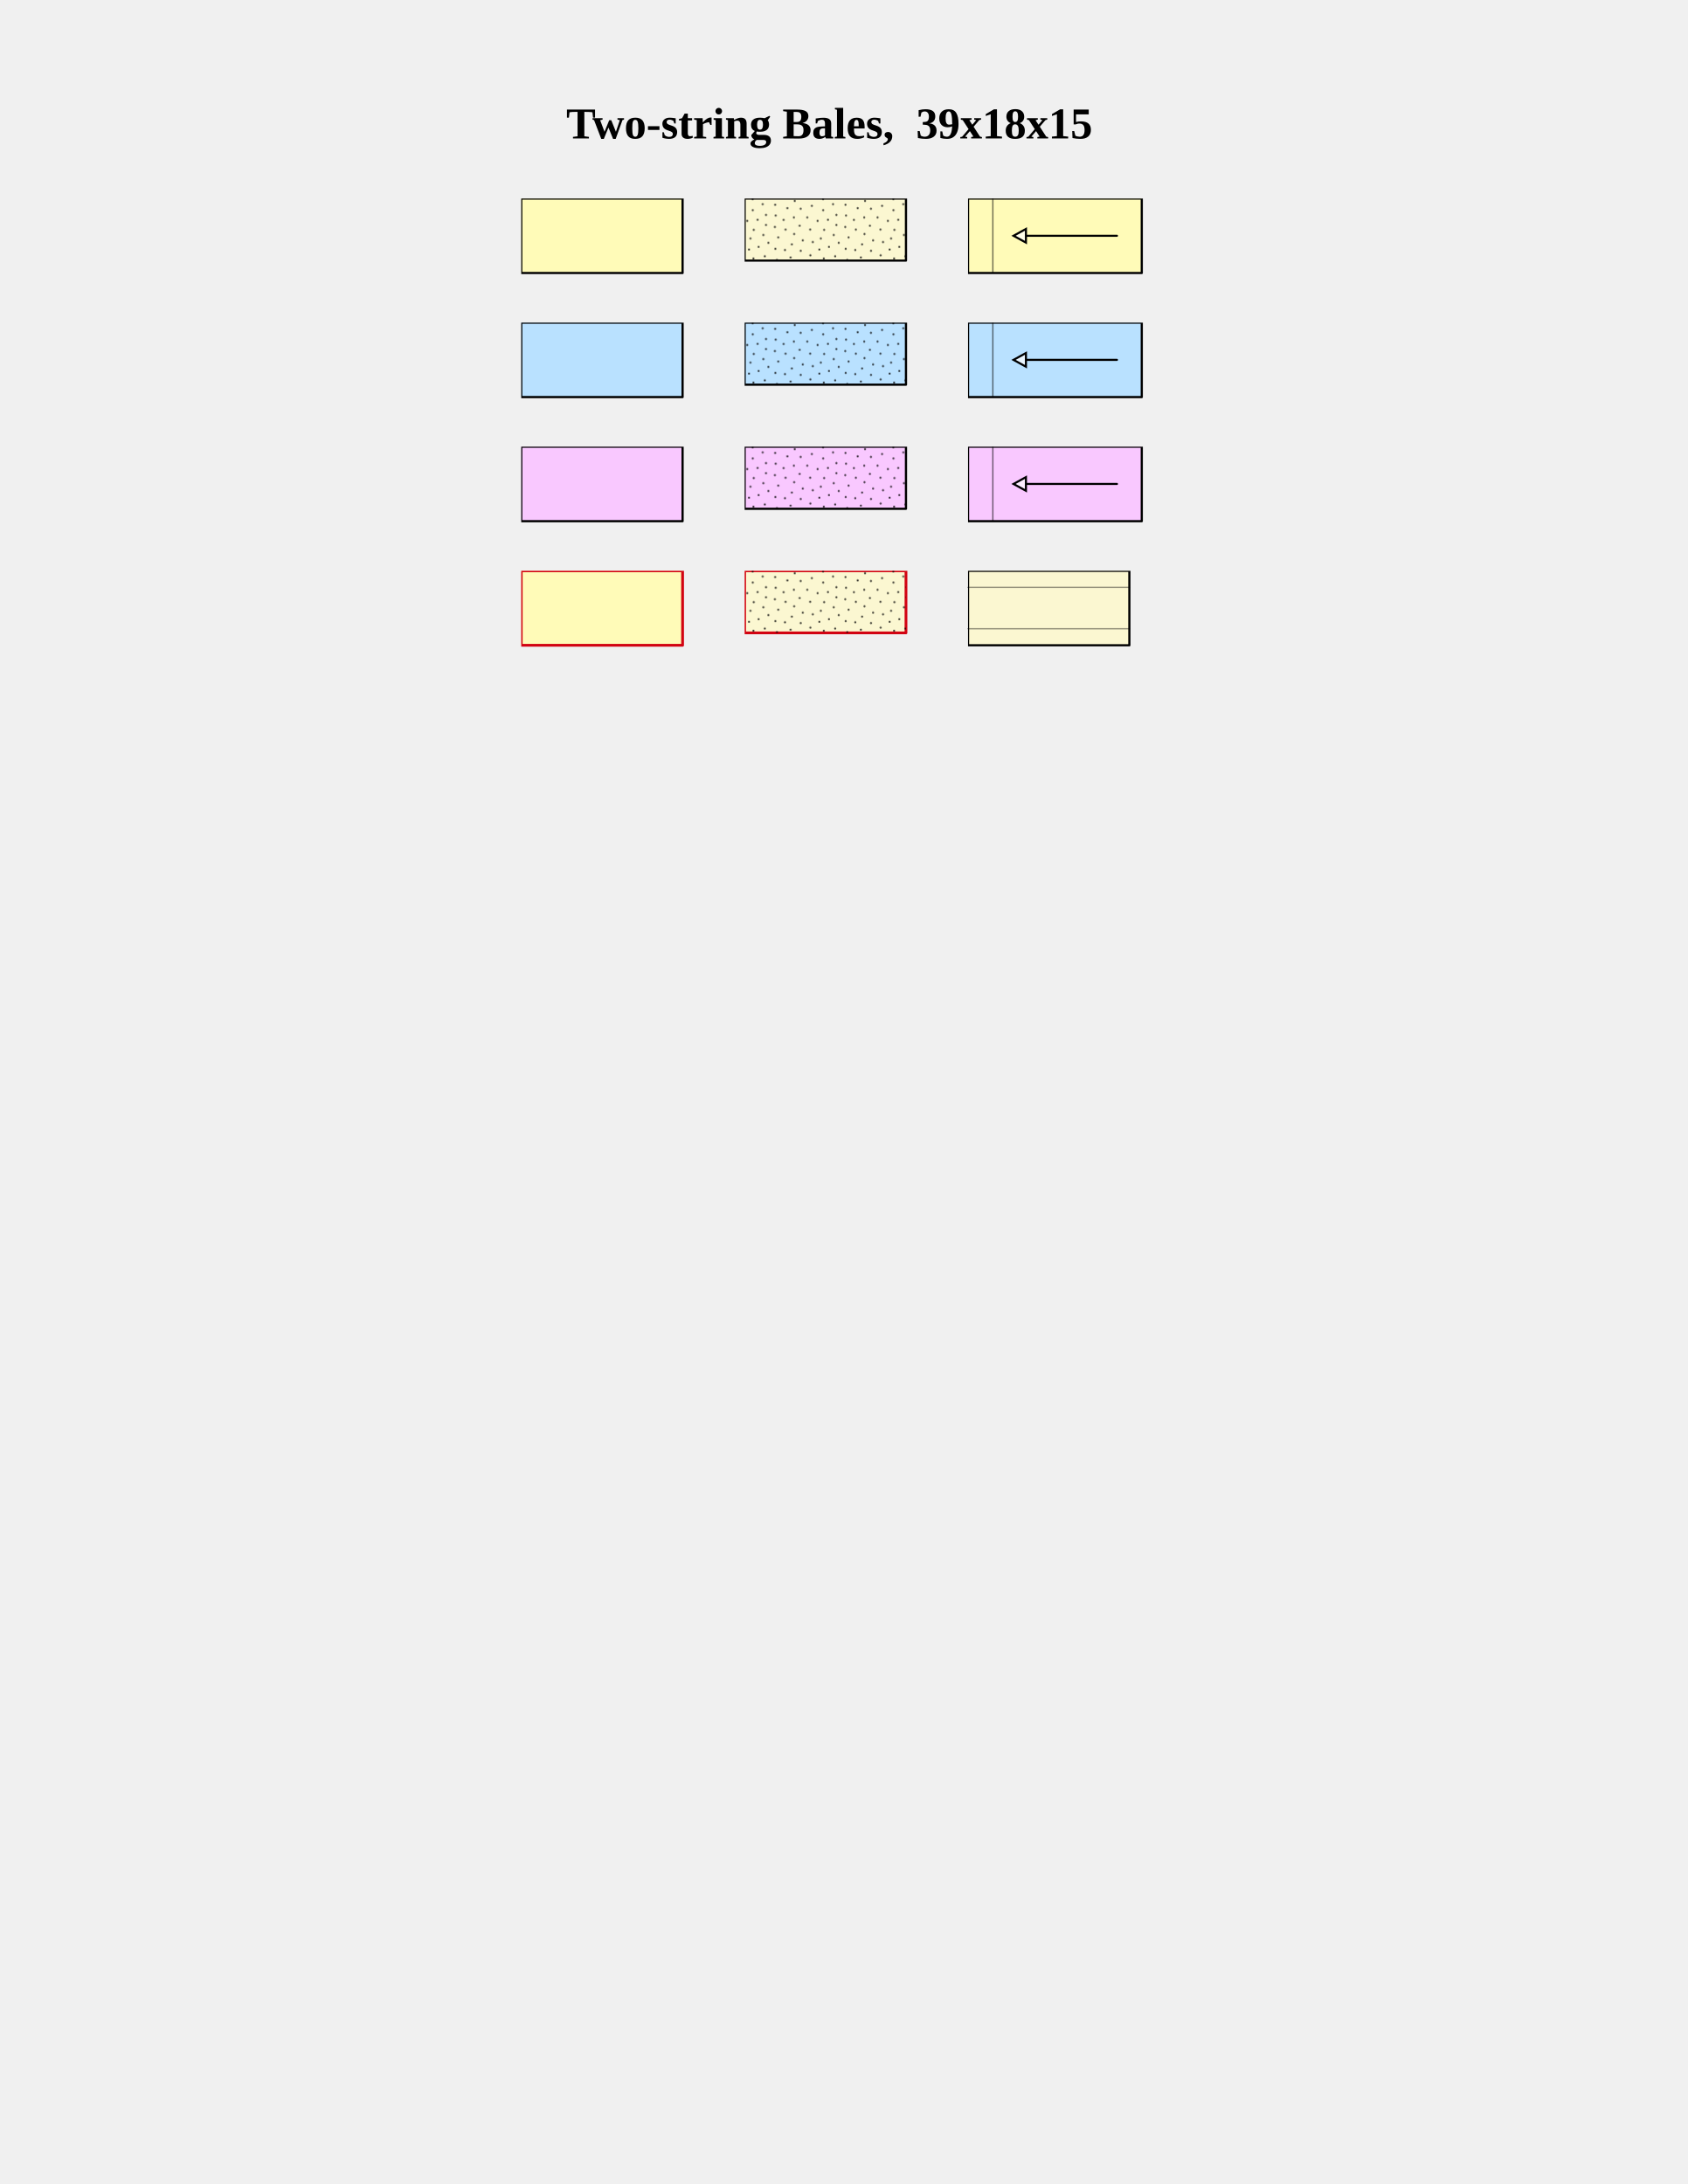
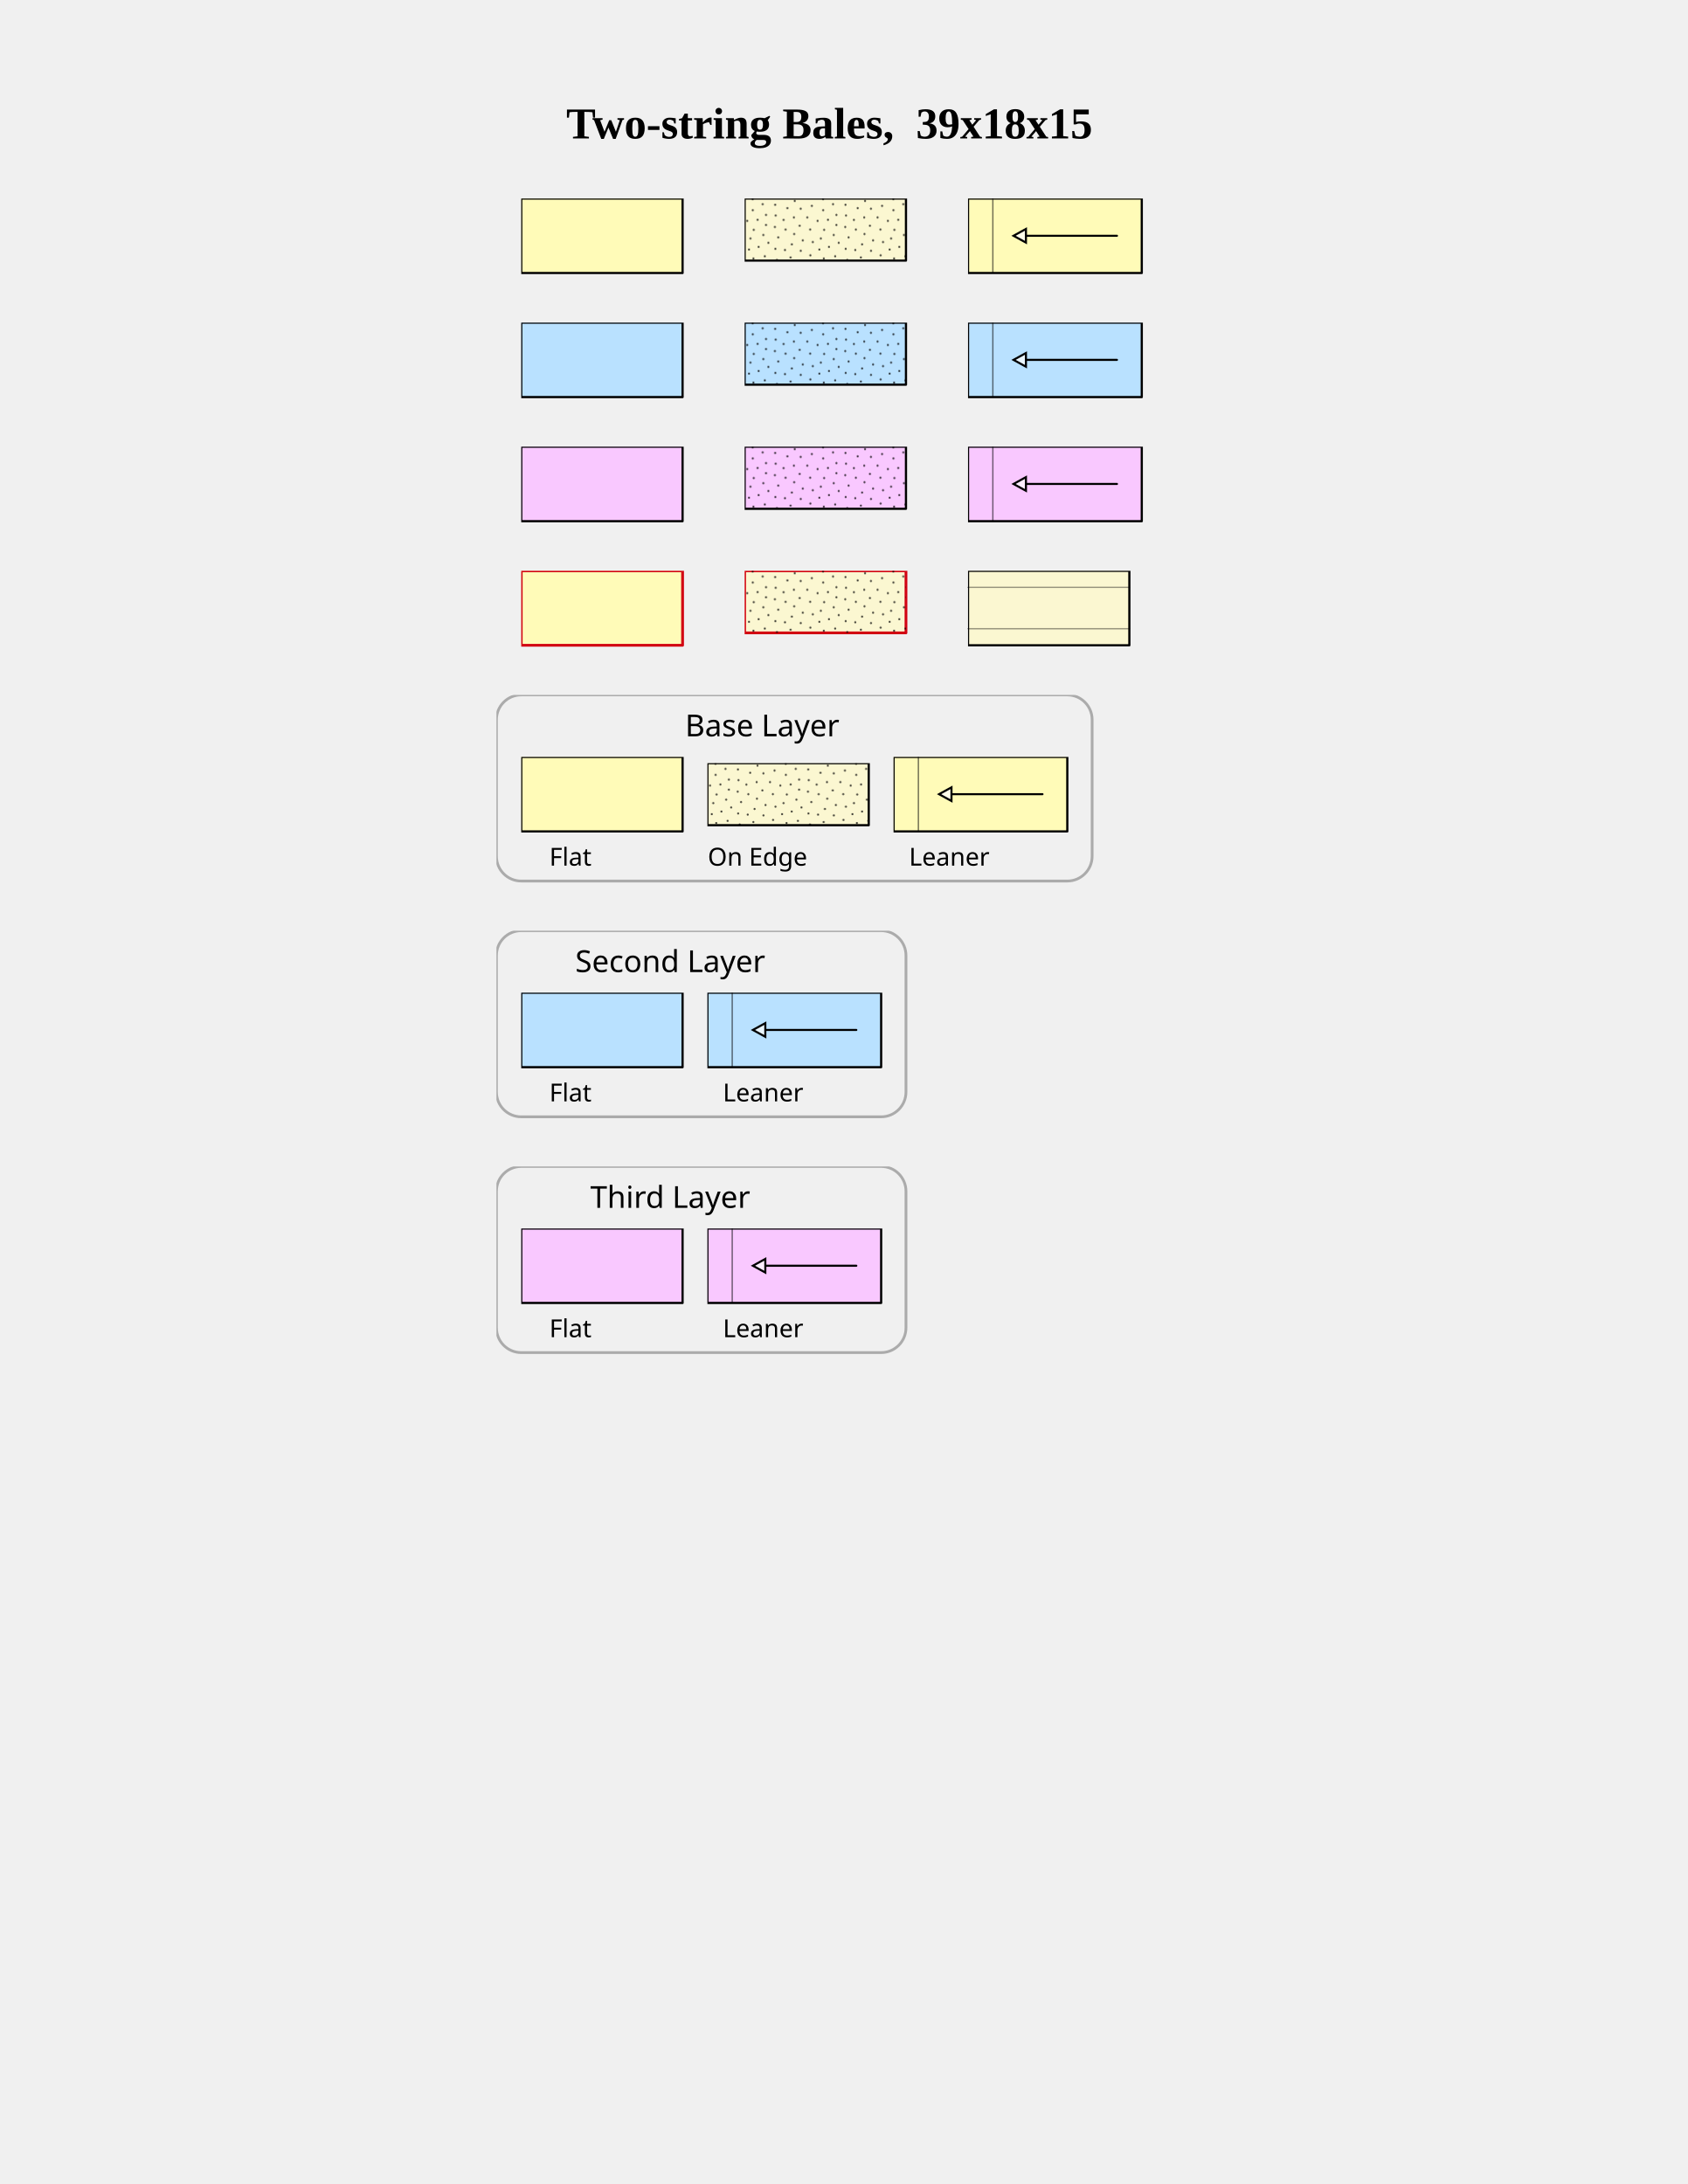
<svg xmlns="http://www.w3.org/2000/svg" xmlns:ns2="http://dairiki.org/barnhunt/inkscape-extensions" xmlns:xlink="http://www.w3.org/1999/xlink" width="8.5in" height="11in" viewBox="0 0 816 1056" version="1.1" id="svg219">
  <defs>
    <pattern xlink:href="#Polkadots-med" id="bh-edge-bale-stipple" patternTransform="scale(3.4)" />
    <pattern id="Polkadots-med" patternTransform="translate(0,0) scale(10,10)" height="10" width="10" patternUnits="userSpaceOnUse">
      <circle r="0.15" cy="0.810" cx="2.567" style="fill:black;stroke:none" />
      <circle r="0.15" cy="2.33" cx="3.048" style="fill:black;stroke:none" />
      <circle r="0.15" cy="2.415" cx="4.418" style="fill:black;stroke:none" />
      <circle r="0.15" cy="3.029" cx="1.844" style="fill:black;stroke:none" />
      <circle r="0.15" cy="1.363" cx="6.08" style="fill:black;stroke:none" />
      <circle r="0.15" cy="4.413" cx="5.819" style="fill:black;stroke:none" />
      <circle r="0.15" cy="4.048" cx="4.305" style="fill:black;stroke:none" />
      <circle r="0.15" cy="3.045" cx="5.541" style="fill:black;stroke:none" />
      <circle r="0.15" cy="5.527" cx="4.785" style="fill:black;stroke:none" />
      <circle r="0.15" cy="5.184" cx="2.667" style="fill:black;stroke:none" />
      <circle r="0.15" cy="1.448" cx="7.965" style="fill:black;stroke:none" />
      <circle r="0.15" cy="5.049" cx="7.047" style="fill:black;stroke:none" />
      <circle r="0.15" cy="0.895" cx="4.340" style="fill:black;stroke:none" />
      <circle r="0.15" cy="0.340" cx="7.125" style="fill:black;stroke:none" />
      <circle r="0.15" cy="1.049" cx="9.553" style="fill:black;stroke:none" />
      <circle r="0.15" cy="2.689" cx="7.006" style="fill:black;stroke:none" />
      <circle r="0.15" cy="2.689" cx="8.909" style="fill:black;stroke:none" />
      <circle r="0.15" cy="4.407" cx="9.315" style="fill:black;stroke:none" />
      <circle r="0.15" cy="3.870" cx="7.820" style="fill:black;stroke:none" />
      <circle r="0.15" cy="5.948" cx="8.270" style="fill:black;stroke:none" />
      <circle r="0.15" cy="7.428" cx="7.973" style="fill:black;stroke:none" />
      <circle r="0.15" cy="8.072" cx="9.342" style="fill:black;stroke:none" />
      <circle r="0.15" cy="9.315" cx="8.206" style="fill:black;stroke:none" />
      <circle r="0.15" cy="9.475" cx="9.682" style="fill:black;stroke:none" />
      <circle r="0.15" cy="6.186" cx="9.688" style="fill:black;stroke:none" />
      <circle r="0.15" cy="6.296" cx="3.379" style="fill:black;stroke:none" />
      <circle r="0.15" cy="8.204" cx="2.871" style="fill:black;stroke:none" />
      <circle r="0.15" cy="8.719" cx="4.59" style="fill:black;stroke:none" />
      <circle r="0.15" cy="9.671" cx="3.181" style="fill:black;stroke:none" />
      <circle r="0.15" cy="7.315" cx="5.734" style="fill:black;stroke:none" />
      <circle r="0.15" cy="6.513" cx="6.707" style="fill:black;stroke:none" />
      <circle r="0.15" cy="9.670" cx="5.730" style="fill:black;stroke:none" />
      <circle r="0.15" cy="8.373" cx="6.535" style="fill:black;stroke:none" />
      <circle r="0.15" cy="7.154" cx="4.37" style="fill:black;stroke:none" />
      <circle r="0.15" cy="7.25" cx="0.622" style="fill:black;stroke:none" />
      <circle r="0.15" cy="5.679" cx="0.831" style="fill:black;stroke:none" />
      <circle r="0.15" cy="8.519" cx="1.257" style="fill:black;stroke:none" />
      <circle r="0.15" cy="6.877" cx="1.989" style="fill:black;stroke:none" />
      <circle r="0.15" cy="3.181" cx="0.374" style="fill:black;stroke:none" />
      <circle r="0.15" cy="1.664" cx="1.166" style="fill:black;stroke:none" />
      <circle r="0.15" cy="0.093" cx="1.151" style="fill:black;stroke:none" />
      <circle r="0.15" cy="10.093" cx="1.151" style="fill:black;stroke:none" />
      <circle r="0.15" cy="4.451" cx="1.302" style="fill:black;stroke:none" />
      <circle r="0.15" cy="3.763" cx="3.047" style="fill:black;stroke:none" />
    </pattern>
    <symbol id="bale-1-39x18x15" ns2:count-as="bale-39x18x15">
      <rect height="36" width="78" style="opacity:1;fill:#fffbb8;fill-opacity:1;stroke:#000000;stroke-width:1.067;stroke-linecap:round;stroke-linejoin:round;stroke-miterlimit:4" x="0" y="0" />
    </symbol>
    <symbol id="bale-1-edge-39x18x15" ns2:count-as="bale-39x18x15">
      <rect height="30" width="78" style="opacity:1;fill:#fbf7d1;fill-opacity:1;stroke:#000000;stroke-width:1.067;stroke-linecap:round;stroke-linejoin:round;stroke-miterlimit:4;stroke-dasharray:none;stroke-dashoffset:0;stroke-opacity:1" x="0" y="0" />
      <rect style="fill:url(#bh-edge-bale-stipple);fill-opacity:0.7;stroke:none" width="78" height="30" x="0" y="0" />
    </symbol>
    <symbol id="bale-1-leaner-39x18x15" ns2:count-as="bale-39x18x15">
      <rect style="fill:#fffbb8;fill-opacity:1;stroke:#000000;stroke-width:1.067;stroke-linecap:butt;stroke-linejoin:round;stroke-miterlimit:4;stroke-opacity:1" width="84" height="36" x="0" y="0" />
      <path style="fill:none;stroke:#000000;stroke-width:0.64;stroke-linecap:butt;stroke-miterlimit:4;stroke-opacity:0.553" d="M 12,0 V 36" />
      <path d="M 72,18 H 28 v -3.3 l -6,3.3 6,3.3 V 18" style="fill:#ffffff;fill-opacity:0.698;fill-rule:evenodd;stroke:#000000;stroke-width:1px;stroke-linecap:round;stroke-linejoin:miter;stroke-opacity:1" />
    </symbol>
    <symbol id="bale-2-39x18x15" ns2:count-as="bale-39x18x15">
      <rect y="0" x="0" style="opacity:1;fill:#b9e1ff;fill-opacity:1;stroke:#000000;stroke-width:1.067;stroke-linecap:round;stroke-linejoin:round;stroke-miterlimit:4" width="78" height="36" />
    </symbol>
    <symbol id="bale-2-edge-39x18x15" ns2:count-as="bale-39x18x15">
      <rect y="0" x="0" style="opacity:1;fill:#b9e1ff;fill-opacity:1;stroke:#000000;stroke-width:1.067;stroke-linecap:round;stroke-linejoin:round;stroke-miterlimit:4;stroke-dasharray:none;stroke-dashoffset:0;stroke-opacity:1" width="78" height="30" />
      <rect width="78" height="30" x="0" y="0" style="fill:url(#bh-edge-bale-stipple);fill-opacity:0.7;stroke:none" />
    </symbol>
    <symbol id="bale-2-leaner-39x18x15" ns2:count-as="bale-39x18x15">
      <rect y="0" x="0" height="36" width="84" style="fill:#b9e1ff;fill-opacity:1;stroke:#000000;stroke-width:1.067;stroke-linecap:butt;stroke-linejoin:round;stroke-miterlimit:4;stroke-dasharray:none;stroke-opacity:1" />
      <path d="M 12,0 V 36" style="fill:none;fill-opacity:0.75;fill-rule:evenodd;stroke:#000000;stroke-width:0.64;stroke-linecap:butt;stroke-linejoin:miter;stroke-miterlimit:4;stroke-dasharray:none;stroke-opacity:0.553" />
      <path style="fill:#ffffff;fill-opacity:0.698;fill-rule:evenodd;stroke:#000000;stroke-width:1px;stroke-linecap:round;stroke-linejoin:miter;stroke-opacity:1" d="M 72,18 H 28 v -3.3 l -6,3.3 6,3.3 V 18" />
    </symbol>
    <symbol id="bale-3-39x18x15" ns2:count-as="bale-39x18x15">
      <rect height="36" width="78" style="opacity:1;fill:#f9c8ff;fill-opacity:1;stroke:#000000;stroke-width:1.067;stroke-linecap:round;stroke-linejoin:round;stroke-miterlimit:4" x="0" y="0" />
    </symbol>
    <symbol id="bale-3-edge-39x18x15" ns2:count-as="bale-39x18x15">
      <rect height="30" width="78" style="opacity:1;fill:#f9c8ff;fill-opacity:1;stroke:#000000;stroke-width:1.067;stroke-linecap:round;stroke-linejoin:round;stroke-miterlimit:4;stroke-dasharray:none;stroke-dashoffset:0;stroke-opacity:1" x="0" y="0" />
      <rect width="78" height="30" x="0" y="0" style="fill:url(#bh-edge-bale-stipple);fill-opacity:0.7;stroke:none" />
    </symbol>
    <symbol id="bale-3-leaner-39x18x15" ns2:count-as="bale-39x18x15">
      <rect style="fill:#f9c8ff;fill-opacity:1;stroke:#000000;stroke-width:1.067;stroke-linecap:butt;stroke-linejoin:round;stroke-miterlimit:4;stroke-dasharray:none;stroke-opacity:1" width="84" height="36" x="0" y="0" />
      <path style="fill:none;fill-opacity:0.75;fill-rule:evenodd;stroke:#000000;stroke-width:0.64;stroke-linecap:butt;stroke-linejoin:miter;stroke-miterlimit:4;stroke-dasharray:none;stroke-opacity:0.553" d="M 12,0 V 36" />
      <path style="fill:#ffffff;fill-opacity:0.698;fill-rule:evenodd;stroke:#000000;stroke-width:1px;stroke-linecap:round;stroke-linejoin:miter;stroke-opacity:1" d="M 72,18 H 28 v -3.3 l -6,3.3 6,3.3 V 18" />
    </symbol>
    <symbol id="bale-1-anchor-39x18x15" ns2:count-as="bale-39x18x15">
      <rect y="0" x="0" style="opacity:1;fill:#fffbb8;fill-opacity:1;stroke:#d20312;stroke-width:1.333;stroke-linecap:round;stroke-linejoin:round;stroke-miterlimit:4;stroke-dasharray:none;stroke-dashoffset:0;stroke-opacity:1" width="78" height="36" />
    </symbol>
    <symbol id="bale-1-anchor-edge-39x18x15" ns2:count-as="bale-39x18x15">
      <rect y="0" x="0" style="opacity:1;fill:#fbf7d1;fill-opacity:1;stroke:#d20312;stroke-width:1.333;stroke-linecap:round;stroke-linejoin:round;stroke-miterlimit:4;stroke-dasharray:none;stroke-dashoffset:0;stroke-opacity:1" width="78" height="30" />
      <rect width="78" height="30" x="0" y="0" style="fill:url(#bh-edge-bale-stipple);fill-opacity:0.7;stroke:none" />
    </symbol>
    <symbol id="bale-1-with-strings-39x18x15" ns2:count-as="bale-39x18x15">
      <rect style="display:inline;fill:#fbf7d1;fill-opacity:1;stroke:#000000;stroke-width:1.067;stroke-linecap:butt;stroke-linejoin:round;stroke-miterlimit:4;stroke-opacity:1" width="78" height="36" x="0" y="0" />
      <path style="display:inline;fill:none;stroke:#000000;stroke-width:0.625;stroke-linecap:round;stroke-opacity:0.4" d="M 0,8 H 78" id="string-39x18x15" />
      <use x="0" y="0" xlink:href="#string-39x18x15" transform="translate(0,20)" width="100%" height="100%" />
    </symbol>
+     <symbol id="legend-1-39x18x15">
+       <g>
+         <use xlink:href="#bale-1-39x18x15" x="0" y="0" width="100%" height="100%" transform="translate(12,30)" />
+         <use xlink:href="#bale-1-edge-39x18x15" x="0" y="0" width="100%" height="100%" transform="translate(102,33)" />
+         <use xlink:href="#bale-1-leaner-39x18x15" x="0" y="0" width="100%" height="100%" transform="translate(192, 30)" />
+         <text xml:space="preserve" style="font-style:normal;font-variant:normal;font-weight:normal;font-stretch:normal;font-size:12px;line-height:125%;font-family:'Rock Salt';-inkscape-font-specification:'Rock Salt, Normal';font-variant-ligatures:normal;font-variant-caps:normal;font-variant-numeric:normal;font-feature-settings:normal;text-align:center;letter-spacing:0px;word-spacing:0px;writing-mode:lr-tb;text-anchor:middle;fill:#000000;fill-opacity:1;stroke:none;stroke-width:1px;stroke-linecap:butt;stroke-linejoin:miter;stroke-opacity:1" x="58.84" y="94.546" transform="translate(-9,-12)">
+           <tspan x="58.84" y="94.546">Flat</tspan>
+         </text>
+         <text y="94.546" x="167.277" style="font-style:normal;font-variant:normal;font-weight:normal;font-stretch:normal;font-size:12px;line-height:125%;font-family:'Rock Salt';-inkscape-font-specification:'Rock Salt, Normal';font-variant-ligatures:normal;font-variant-caps:normal;font-variant-numeric:normal;font-feature-settings:normal;text-align:center;letter-spacing:0px;word-spacing:0px;writing-mode:lr-tb;text-anchor:middle;fill:#000000;fill-opacity:1;stroke:none;stroke-width:1px;stroke-linecap:butt;stroke-linejoin:miter;stroke-opacity:1" xml:space="preserve" transform="translate(-27,-12)">
+           <tspan y="94.546" x="167.277">On Edge</tspan>
+         </text>
+         <text xml:space="preserve" style="font-style:normal;font-variant:normal;font-weight:normal;font-stretch:normal;font-size:12px;line-height:125%;font-family:'Rock Salt';-inkscape-font-specification:'Rock Salt, Normal';font-variant-ligatures:normal;font-variant-caps:normal;font-variant-numeric:normal;font-feature-settings:normal;text-align:center;letter-spacing:0px;word-spacing:0px;writing-mode:lr-tb;text-anchor:middle;fill:#000000;fill-opacity:1;stroke:none;stroke-width:1px;stroke-linecap:butt;stroke-linejoin:miter;stroke-opacity:1" x="277.982" y="94.546" transform="translate(-45,-12)">
+           <tspan x="277.982" y="94.546">Leaner</tspan>
+         </text>
+       </g>
+       <text y="20.02" x="168.883" style="font-style:normal;font-variant:normal;font-weight:normal;font-stretch:normal;font-size:14.667px;line-height:125%;font-family:'Rock Salt';-inkscape-font-specification:'Rock Salt, Normal';font-variant-ligatures:normal;font-variant-caps:normal;font-variant-numeric:normal;font-feature-settings:normal;text-align:center;letter-spacing:0px;word-spacing:0px;writing-mode:lr-tb;text-anchor:middle;fill:#000000;fill-opacity:1;stroke:none;stroke-width:1px;stroke-linecap:butt;stroke-linejoin:miter;stroke-opacity:1" xml:space="preserve" transform="translate(-27, 0)">
+         <tspan y="20.02" x="168.883">Base Layer</tspan>
+       </text>
+       <rect ry="12" rx="12" y="0" x="0" height="90" width="288" style="opacity:0.687;fill:none;fill-opacity:1;fill-rule:evenodd;stroke:#8c8c8c;stroke-width:1.333;stroke-linecap:round;stroke-linejoin:round;stroke-miterlimit:4;stroke-dasharray:none;stroke-dashoffset:0;stroke-opacity:1" />
+     </symbol>
+     <symbol id="legend-2-39x18x15">
+       <g>
+         <text y="94.546" x="58.84" style="font-style:normal;font-variant:normal;font-weight:normal;font-stretch:normal;font-size:12px;line-height:125%;font-family:'Rock Salt';-inkscape-font-specification:'Rock Salt, Normal';font-variant-ligatures:normal;font-variant-caps:normal;font-variant-numeric:normal;font-feature-settings:normal;text-align:center;letter-spacing:0px;word-spacing:0px;writing-mode:lr-tb;text-anchor:middle;fill:#000000;fill-opacity:1;stroke:none;stroke-width:1px;stroke-linecap:butt;stroke-linejoin:miter;stroke-opacity:1" xml:space="preserve" transform="translate(-9,-12)">
+           <tspan y="94.546" x="58.84">Flat</tspan>
+         </text>
+         <text y="94.546" x="169.982" style="font-style:normal;font-variant:normal;font-weight:normal;font-stretch:normal;font-size:12px;line-height:125%;font-family:'Rock Salt';-inkscape-font-specification:'Rock Salt, Normal';font-variant-ligatures:normal;font-variant-caps:normal;font-variant-numeric:normal;font-feature-settings:normal;text-align:center;letter-spacing:0px;word-spacing:0px;writing-mode:lr-tb;text-anchor:middle;fill:#000000;fill-opacity:1;stroke:none;stroke-width:1px;stroke-linecap:butt;stroke-linejoin:miter;stroke-opacity:1" xml:space="preserve" transform="translate(-27,-12)">
+           <tspan y="94.546" x="169.982">Leaner</tspan>
+         </text>
+         <use xlink:href="#bale-2-39x18x15" x="0" y="0" width="100%" height="100%" transform="translate(12,30)" />
+         <use xlink:href="#bale-2-leaner-39x18x15" x="0" y="0" width="100%" height="100%" transform="translate(102,30)" />
+       </g>
+       <text xml:space="preserve" style="font-style:normal;font-variant:normal;font-weight:normal;font-stretch:normal;font-size:14.667px;line-height:125%;font-family:'Rock Salt';-inkscape-font-specification:'Rock Salt, Normal';font-variant-ligatures:normal;font-variant-caps:normal;font-variant-numeric:normal;font-feature-settings:normal;text-align:center;letter-spacing:0px;word-spacing:0px;writing-mode:lr-tb;text-anchor:middle;fill:#000000;fill-opacity:1;stroke:none;stroke-width:1px;stroke-linecap:butt;stroke-linejoin:miter;stroke-opacity:1" x="115.396" y="20.02" transform="translate(-18, 0)">
+         <tspan x="115.396" y="20.02">Second Layer</tspan>
+       </text>
+       <rect style="opacity:0.687;fill:none;fill-opacity:1;fill-rule:evenodd;stroke:#8c8c8c;stroke-width:1.333;stroke-linecap:round;stroke-linejoin:round;stroke-miterlimit:4;stroke-dasharray:none;stroke-dashoffset:0;stroke-opacity:1" width="198" height="90" x="0" y="0" rx="12" ry="12" />
+     </symbol>
+     <symbol id="legend-3-39x18x15">
+       <g>
+         <text xml:space="preserve" style="font-style:normal;font-variant:normal;font-weight:normal;font-stretch:normal;font-size:12px;line-height:125%;font-family:'Rock Salt';-inkscape-font-specification:'Rock Salt, Normal';font-variant-ligatures:normal;font-variant-caps:normal;font-variant-numeric:normal;font-feature-settings:normal;text-align:center;letter-spacing:0px;word-spacing:0px;writing-mode:lr-tb;text-anchor:middle;fill:#000000;fill-opacity:1;stroke:none;stroke-width:1px;stroke-linecap:butt;stroke-linejoin:miter;stroke-opacity:1" x="58.84" y="94.546" transform="translate(-9,-12)">
+           <tspan x="58.84" y="94.546">Flat</tspan>
+         </text>
+         <text xml:space="preserve" style="font-style:normal;font-variant:normal;font-weight:normal;font-stretch:normal;font-size:12px;line-height:125%;font-family:'Rock Salt';-inkscape-font-specification:'Rock Salt, Normal';font-variant-ligatures:normal;font-variant-caps:normal;font-variant-numeric:normal;font-feature-settings:normal;text-align:center;letter-spacing:0px;word-spacing:0px;writing-mode:lr-tb;text-anchor:middle;fill:#000000;fill-opacity:1;stroke:none;stroke-width:1px;stroke-linecap:butt;stroke-linejoin:miter;stroke-opacity:1" x="169.982" y="94.546" transform="translate(-27,-12)">
+           <tspan x="169.982" y="94.546">Leaner</tspan>
+         </text>
+         <use xlink:href="#bale-3-39x18x15" x="0" y="0" width="100%" height="100%" transform="translate(12,30)" />
+         <use xlink:href="#bale-3-leaner-39x18x15" x="0" y="0" width="100%" height="100%" transform="translate(102,30)" />
+       </g>
+       <text y="20.02" x="115.396" style="font-style:normal;font-variant:normal;font-weight:normal;font-stretch:normal;font-size:14.667px;line-height:125%;font-family:'Rock Salt';-inkscape-font-specification:'Rock Salt, Normal';font-variant-ligatures:normal;font-variant-caps:normal;font-variant-numeric:normal;font-feature-settings:normal;text-align:center;letter-spacing:0px;word-spacing:0px;writing-mode:lr-tb;text-anchor:middle;fill:#000000;fill-opacity:1;stroke:none;stroke-width:1px;stroke-linecap:butt;stroke-linejoin:miter;stroke-opacity:1" xml:space="preserve" transform="translate(-18, 0)">
+         <tspan y="20.02" x="115.396">Third Layer</tspan>
+       </text>
+       <rect ry="12" rx="12" y="0" x="0" height="90" width="198" style="opacity:0.687;fill:none;fill-opacity:1;fill-rule:evenodd;stroke:#8c8c8c;stroke-width:1.333;stroke-linecap:round;stroke-linejoin:round;stroke-miterlimit:4;stroke-dasharray:none;stroke-dashoffset:0;stroke-opacity:1" />
+     </symbol>
  </defs>
  <text xml:space="preserve" style="font-style:normal;font-variant:normal;font-weight:bold;font-stretch:normal;font-size:21.333px;line-height:125%;text-align:center;text-anchor:middle;fill:#000000;fill-opacity:1;stroke:none;stroke-width:1px;stroke-linecap:butt;stroke-linejoin:miter;stroke-opacity:1" x="408.979" y="66.949">
    <tspan x="408.979" y="66.949">Two-string Bales,  39x18x15</tspan>
  </text>
  <use xlink:href="#bale-1-39x18x15" x="0" y="0" width="100%" height="100%" transform="translate(252,96)" />
  <use xlink:href="#bale-1-edge-39x18x15" transform="translate(360,96)" x="0" y="0" width="100%" height="100%" />
  <use xlink:href="#bale-1-leaner-39x18x15" x="0" y="0" width="100%" height="100%" transform="translate(468,96)" />
  <use xlink:href="#bale-2-39x18x15" transform="translate(252,156)" x="0" y="0" width="100%" height="100%" />
  <use xlink:href="#bale-2-edge-39x18x15" transform="translate(360,156)" x="0" y="0" width="100%" height="100%" />
  <use xlink:href="#bale-2-leaner-39x18x15" transform="translate(468,156)" x="0" y="0" width="100%" height="100%" />
  <use xlink:href="#bale-3-39x18x15" transform="translate(252,216)" x="0" y="0" width="100%" height="100%" />
  <use xlink:href="#bale-3-edge-39x18x15" transform="translate(360,216)" x="0" y="0" width="100%" height="100%" />
  <use xlink:href="#bale-3-leaner-39x18x15" transform="translate(468,216)" x="0" y="0" width="100%" height="100%" />
  <use xlink:href="#bale-1-anchor-39x18x15" transform="translate(252,276)" x="0" y="0" width="100%" height="100%" />
  <use xlink:href="#bale-1-anchor-edge-39x18x15" transform="translate(360,276)" x="0" y="0" width="100%" height="100%" />
  <use xlink:href="#bale-1-with-strings-39x18x15" transform="translate(468,276)" x="0" y="0" width="100%" height="100%" />
+   <use xlink:href="#legend-1-39x18x15" transform="translate(240,336)" x="0" y="0" width="100%" height="100%" />
+   <use xlink:href="#legend-2-39x18x15" transform="translate(240,450)" x="0" y="0" width="100%" height="100%" />
+   <use xlink:href="#legend-3-39x18x15" transform="translate(240,564)" x="0" y="0" width="100%" height="100%" />
</svg>
